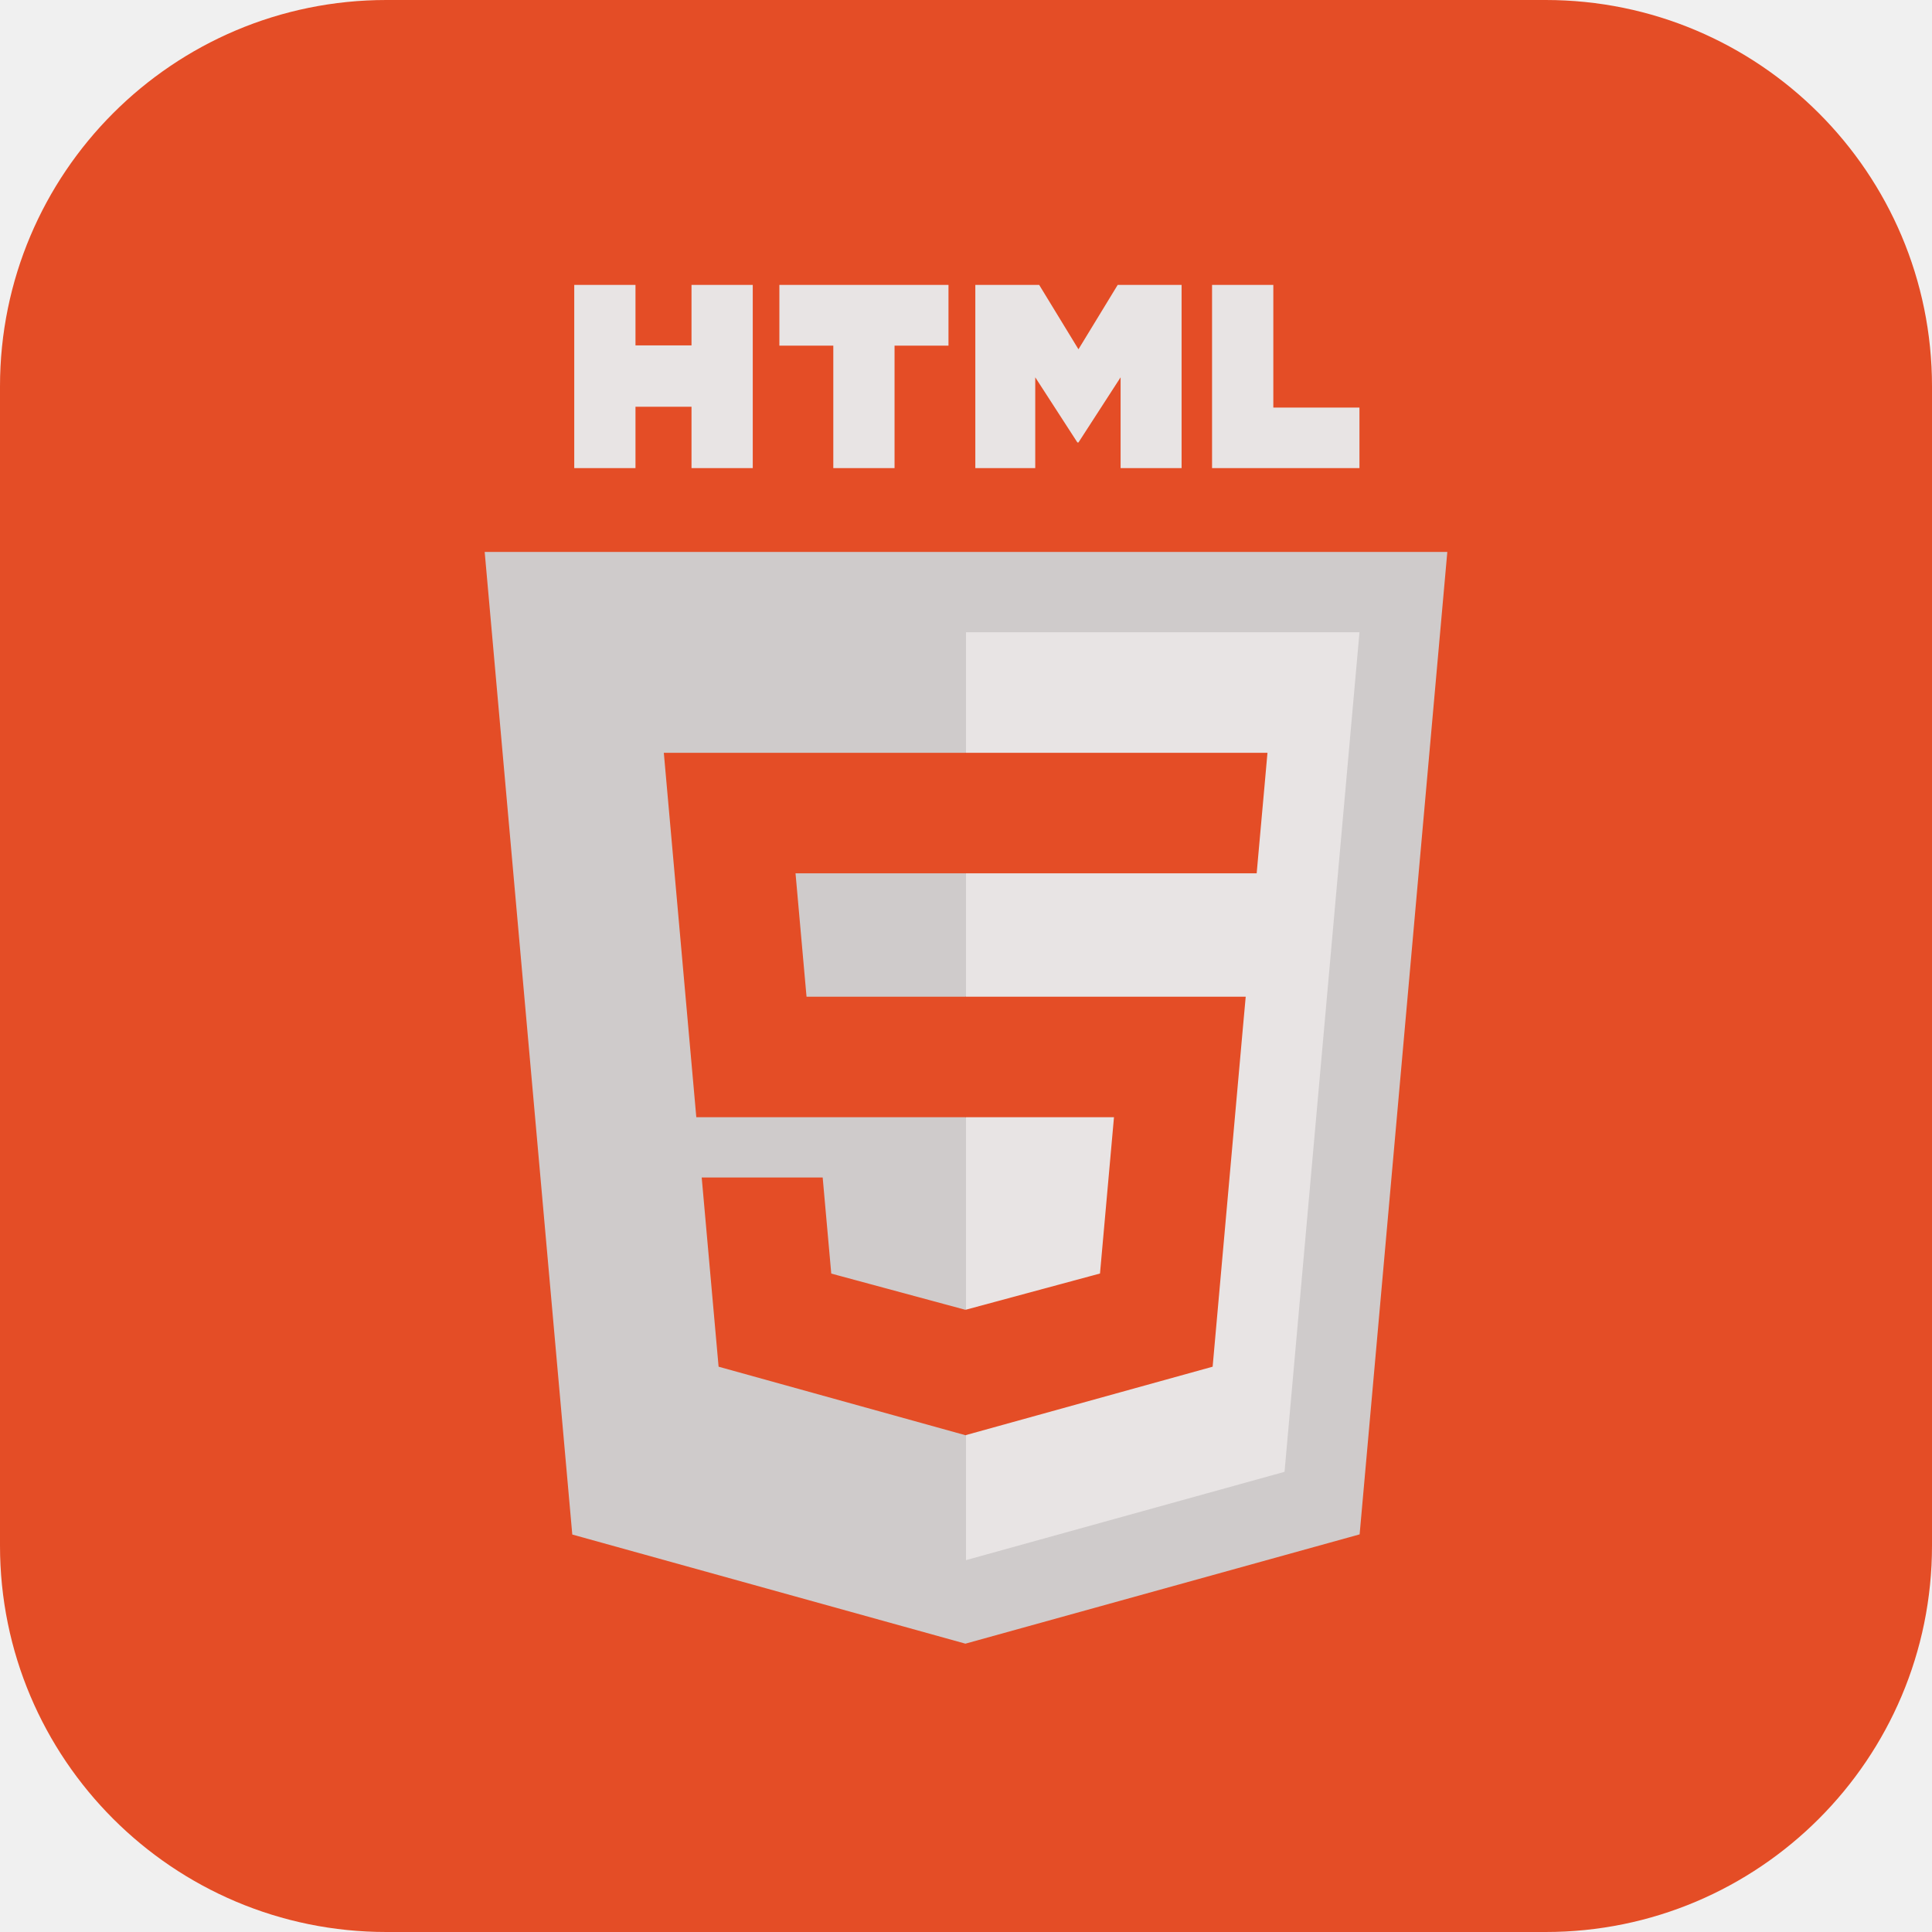
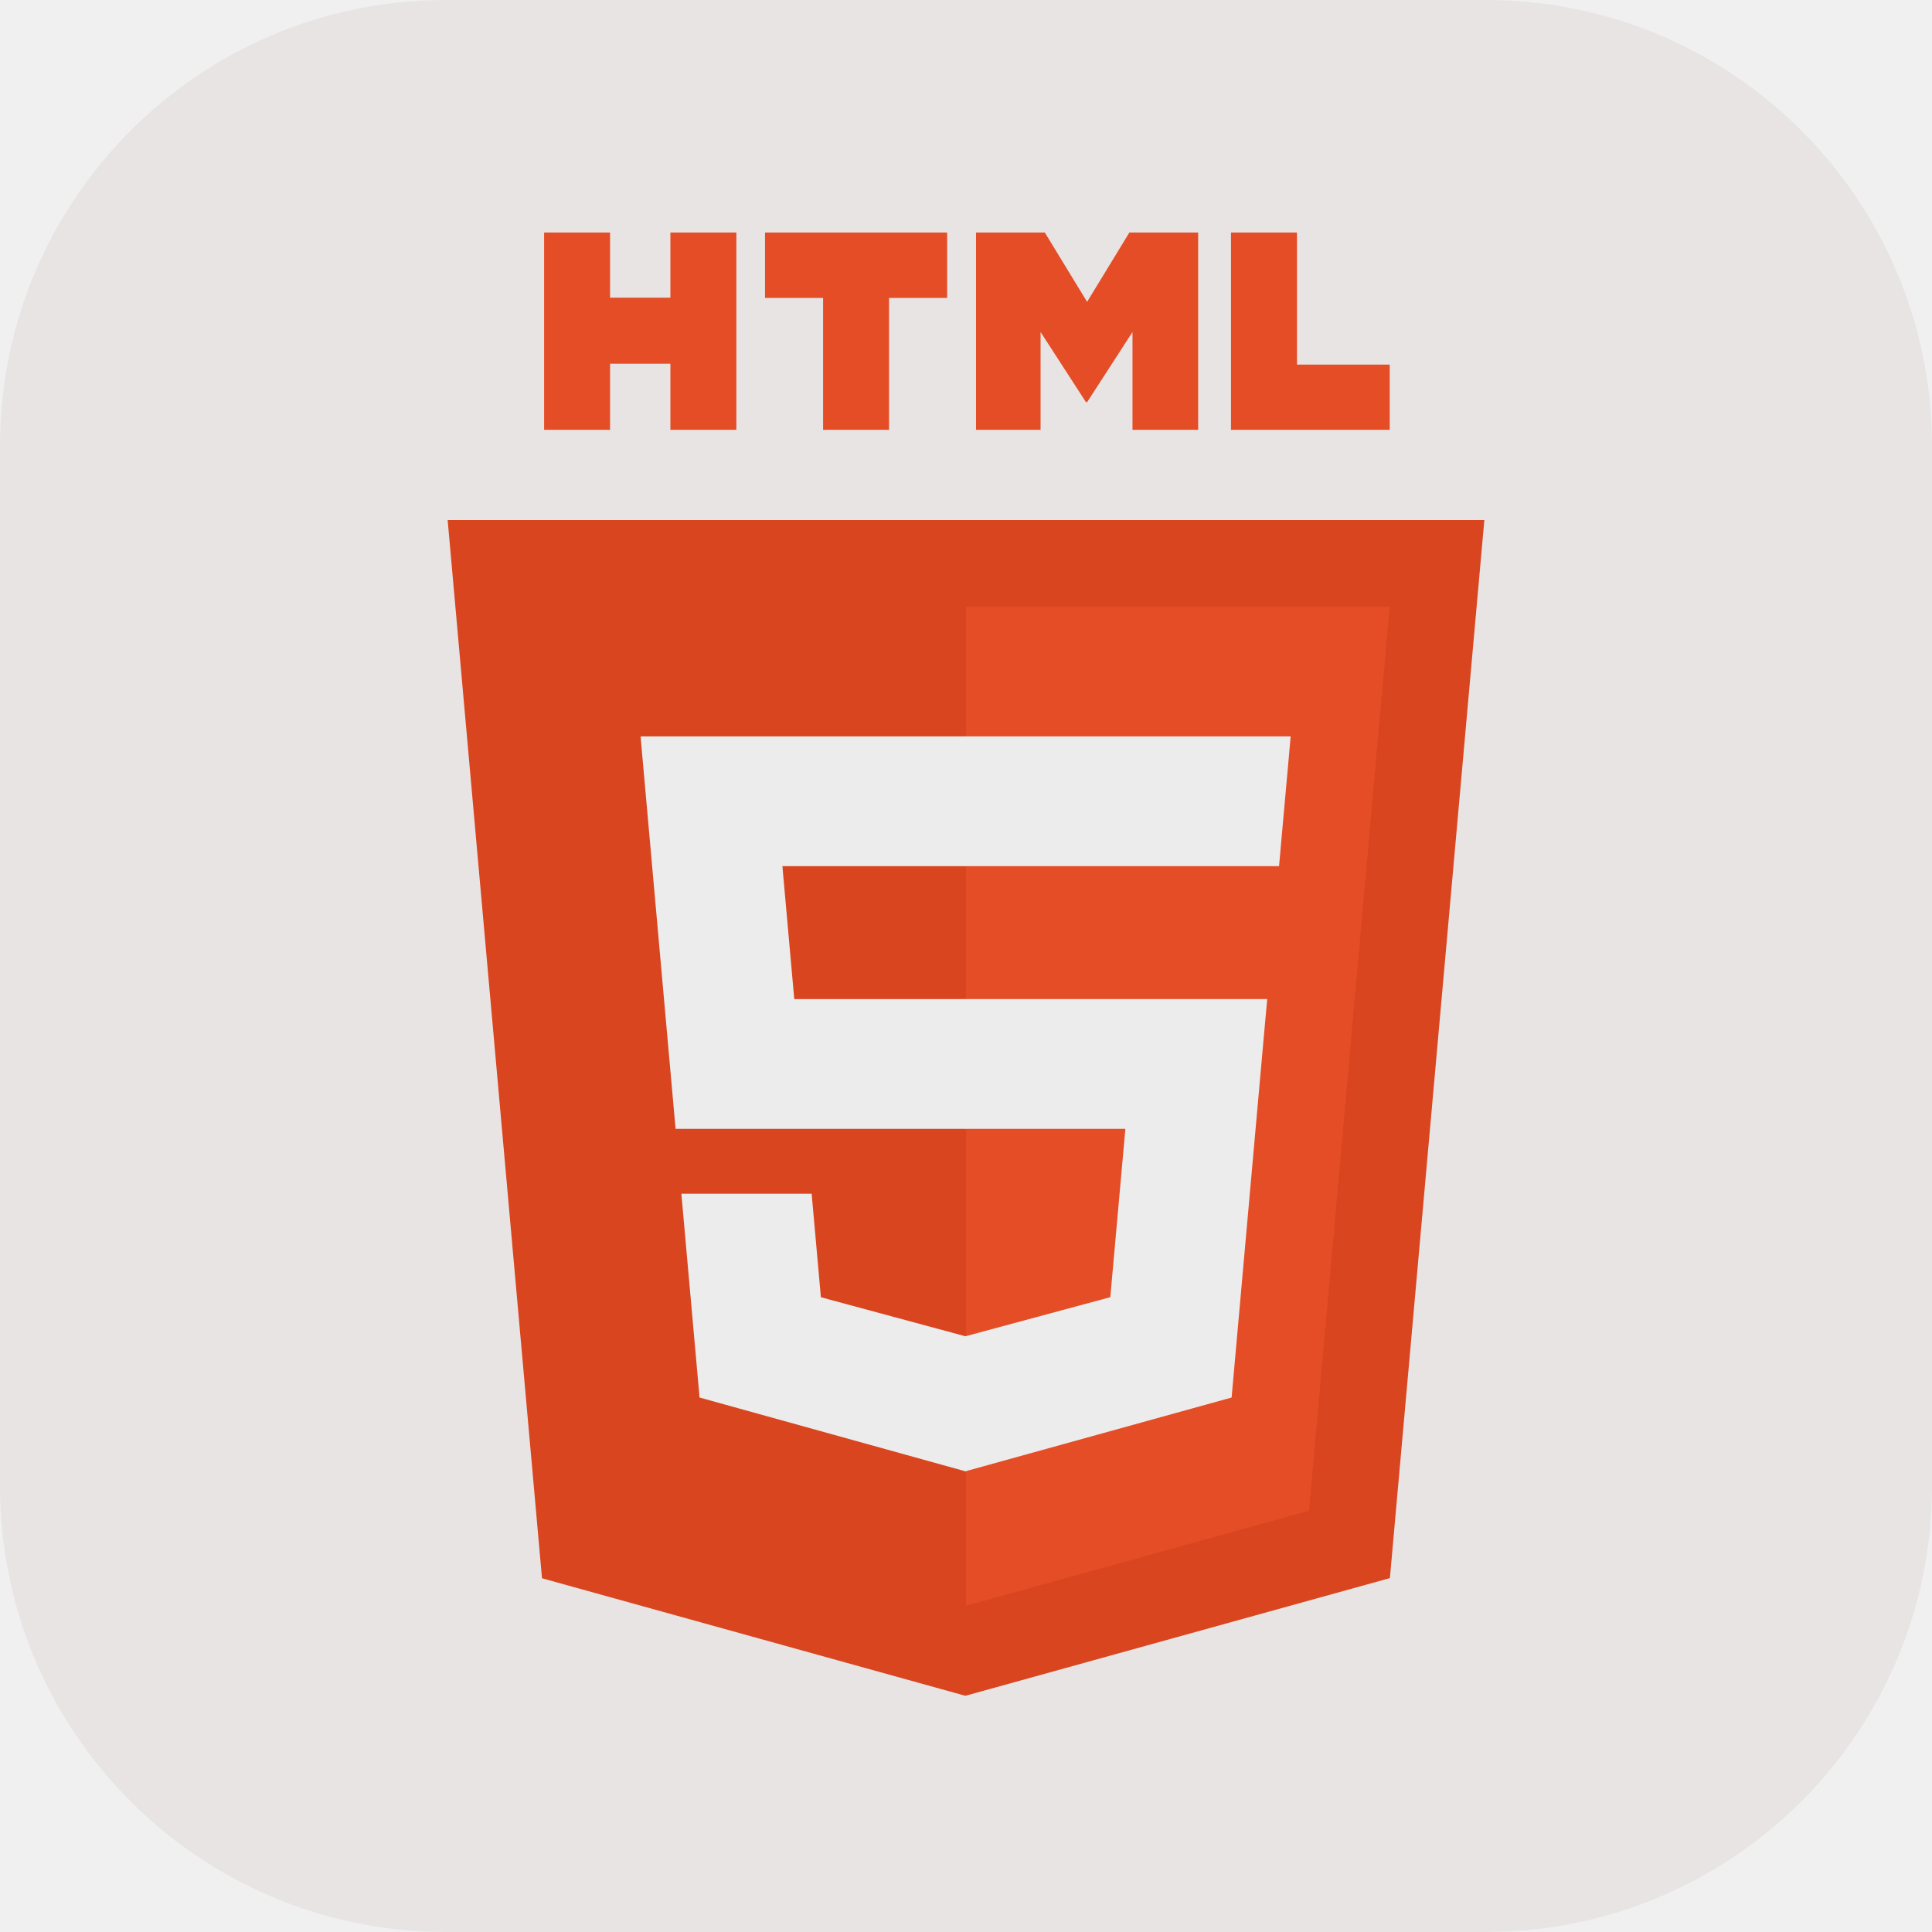
- <svg xmlns="http://www.w3.org/2000/svg" width="200" height="200" viewBox="0 0 200 200" fill="none">
-   <rect width="200" height="200" rx="40" fill="#E44D26" />
-   <g clip-path="url(#clip0_38_503)">
-     <path d="M149.826 57.135L140.748 158.838L99.939 170.152L59.243 158.854L50.174 57.135H149.826Z" fill="#CFCBCB" />
-     <path d="M100 161.504L132.975 152.362L140.733 65.452H100V161.504Z" fill="#E8E4E4" />
-     <path d="M82.352 90.403H100V77.928H68.718L69.016 81.275L72.082 115.654H100V103.178H83.492L82.352 90.403ZM85.163 121.891H72.64L74.388 141.48L99.943 148.573L100 148.558V135.578L99.945 135.593L86.052 131.841L85.163 121.891Z" fill="#E44D26" />
-     <path d="M59.445 29.492H65.785V35.756H71.585V29.492H77.925V48.46H71.585V42.109H65.785V48.46H59.446V29.492H59.445ZM86.262 35.782H80.681V29.492H98.187V35.782H92.603V48.46H86.263V35.782H86.263H86.262ZM100.965 29.492H107.575L111.642 36.157L115.704 29.492H122.318V48.46H116.004V39.059L111.642 45.803H111.532L107.168 39.059V48.46H100.965V29.492ZM125.473 29.492H131.814V42.191H140.73V48.46H125.472V29.492H125.473Z" fill="#E8E4E4" />
-     <path d="M99.957 115.654H115.319L113.871 131.833L99.957 135.589V148.568L125.532 141.48L125.72 139.372L128.652 106.528L128.956 103.178H99.957V115.654ZM99.957 90.373V90.403H130.091L130.341 87.599L130.91 81.275L131.208 77.928H99.957V90.373V90.373Z" fill="#E44D26" />
+ <svg xmlns="http://www.w3.org/2000/svg" width="130" height="130" viewBox="0 0 130 130" fill="none">
+   <rect width="130" height="130" rx="30" fill="#E8E4E4" />
+   <g clip-path="url(#clip0_233_45)">
+     <path d="M99.878 34.995L93.523 106.187L64.957 114.106L36.47 106.198L30.122 34.995H99.878Z" fill="#D9451F" />
+     <path d="M65 108.053L88.083 101.653L93.513 40.816H65V108.053Z" fill="#E44D26" />
+     <path d="M52.646 58.282H65V49.549H43.102L43.311 51.892L45.458 75.957H65V67.225H53.444L52.646 58.282ZM54.614 80.324H45.848L47.071 94.036L64.96 99.001L65 98.99V89.905L64.962 89.915L55.236 87.289L54.614 80.324Z" fill="#ECECEC" />
+     <path d="M36.612 15.645H41.05V20.029H45.109V15.645H49.548V28.922H45.11V24.476H41.05V28.922H36.612V15.645H36.612ZM55.383 20.048H51.477V15.645H63.731V20.048H59.822V28.922H55.384V20.048H55.384H55.383ZM65.675 15.645H70.303L73.149 20.31L75.993 15.645H80.622V28.922H76.203V22.341L73.149 27.062H73.073L70.018 22.341V28.922H65.675V15.645ZM82.831 15.645H87.27V24.533H93.511V28.922H82.831V15.645H82.831Z" fill="#E44D26" />
+     <path d="M64.97 75.957H75.724L74.71 87.283L64.97 89.912V98.997L82.873 94.036L83.004 92.56L85.056 69.57L85.269 67.225H64.97V75.957ZM64.97 58.261V58.282H86.064L86.239 56.319L86.637 51.892L86.846 49.549H64.97V58.261V58.261Z" fill="#ECECEC" />
  </g>
  <defs>
-     <clipPath id="clip0_38_503">
-       <rect width="100" height="141.016" fill="white" transform="translate(50 29.4922)" />
+     <clipPath id="clip0_233_45">
+       <rect width="70" height="98.711" fill="white" transform="translate(30 15.6445)" />
    </clipPath>
  </defs>
</svg>
